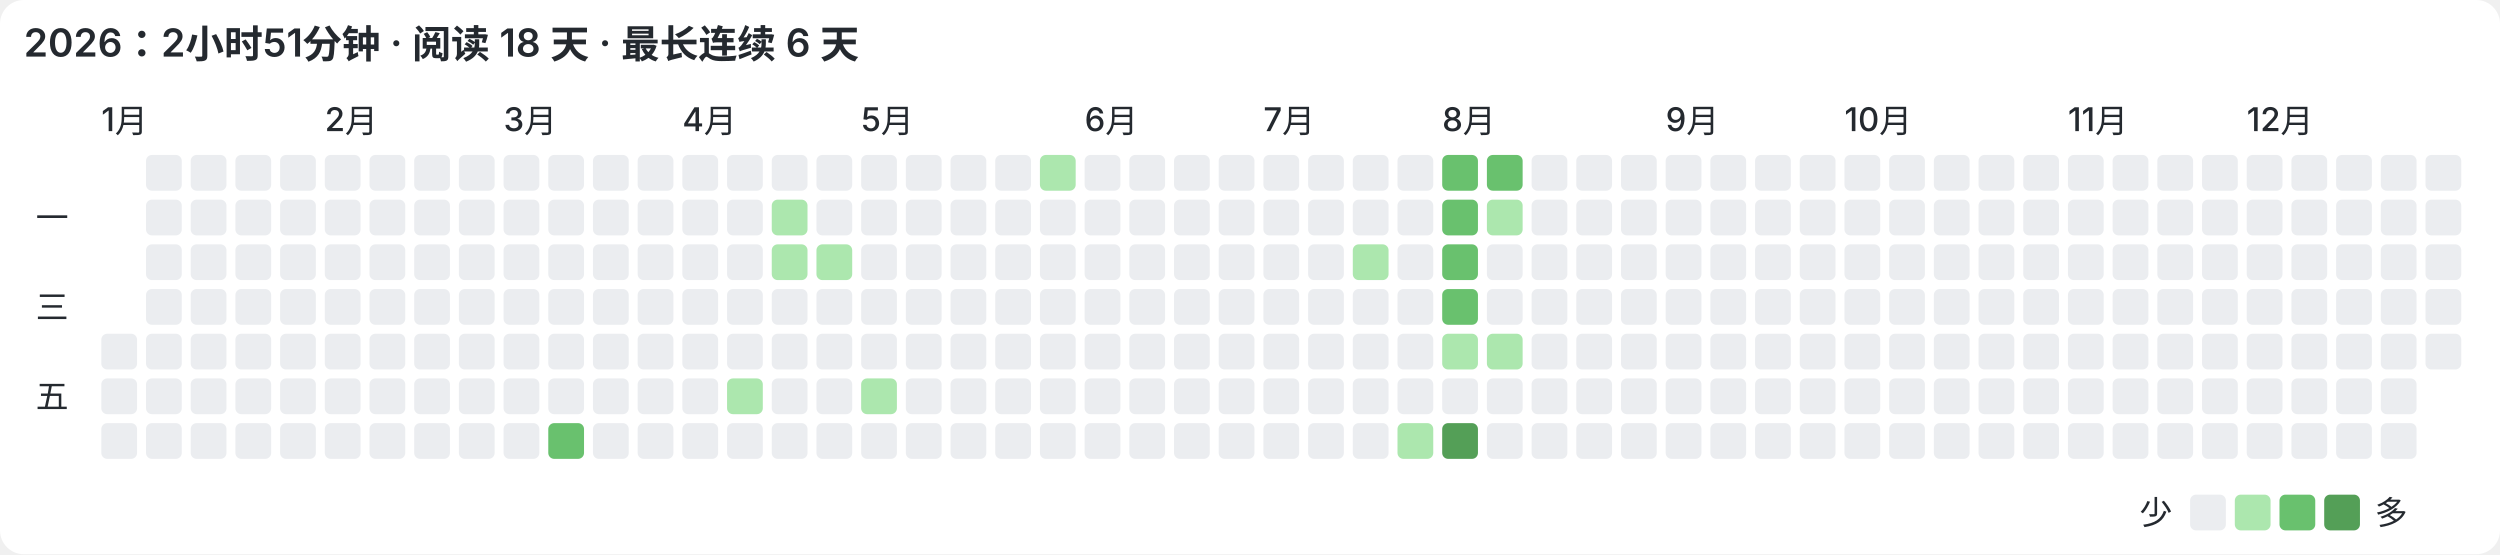
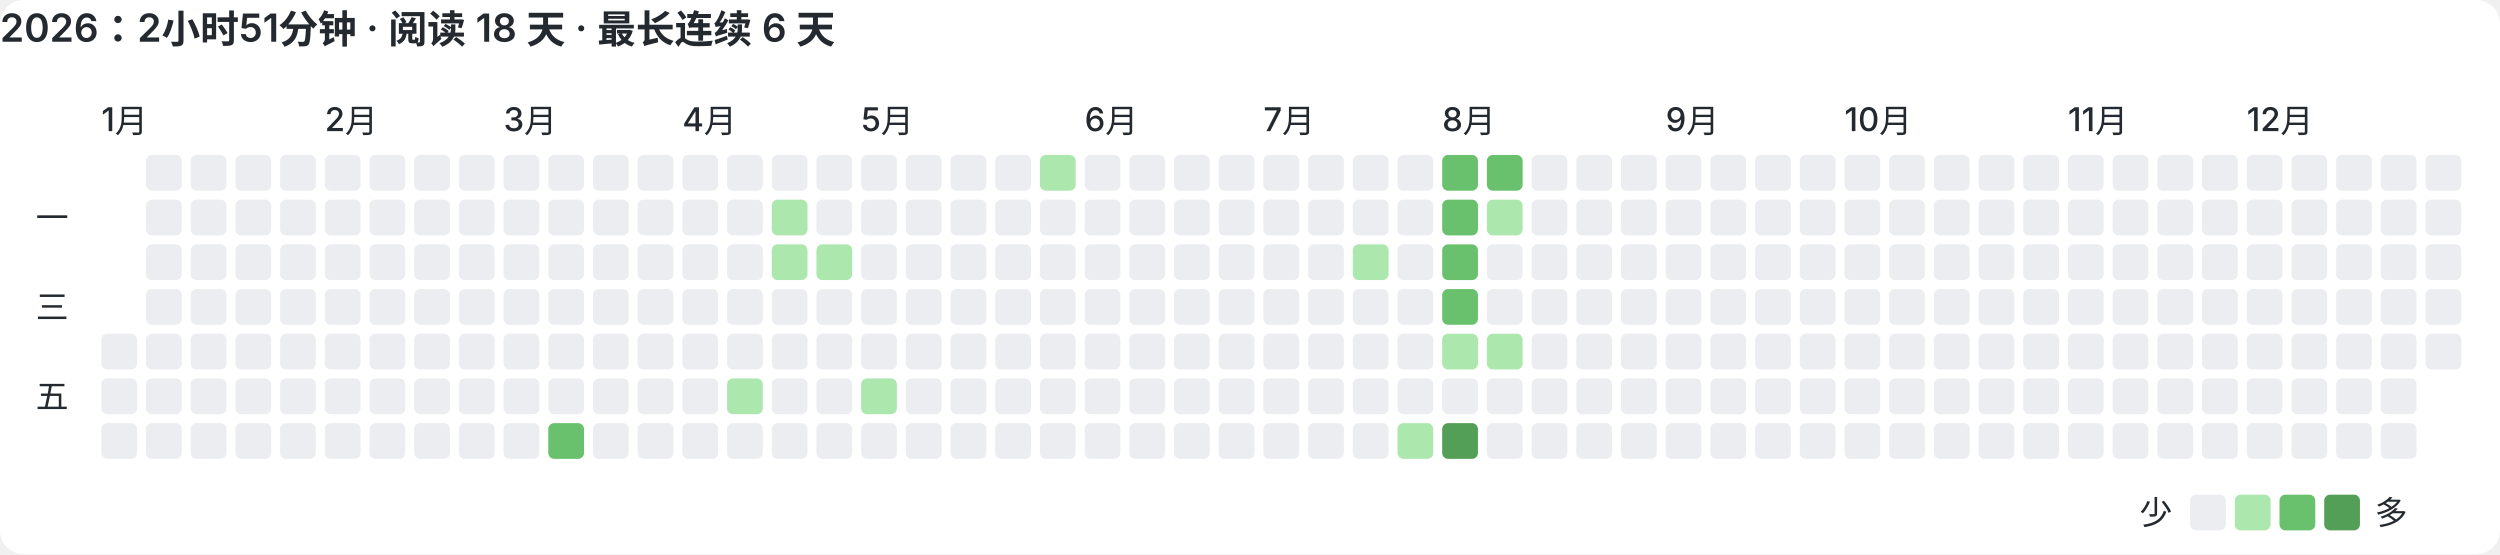
<svg xmlns="http://www.w3.org/2000/svg" width="100%" viewBox="0 0 839 186" preserveAspectRatio="xMinYMin meet" style="display:block;max-width:100%;height:auto" role="img" data-summary="2026：2小时51分钟  ·  阅读 18 天  ·  最长连续 6 天" aria-label="微信读书 · 2026">
  <rect width="100%" height="100%" rx="8" fill="#ffffff" />
  <style>
.label{font:500 11px "PingFang SC","Microsoft YaHei",-apple-system,BlinkMacSystemFont,"Segoe UI",sans-serif}
.summary{font:600 13px "PingFang SC","Microsoft YaHei",-apple-system,BlinkMacSystemFont,"Segoe UI",sans-serif}
</style>
-   <text class="summary" x="8" y="19" fill="#24292f">2026：2小时51分钟  ·  阅读 18 天  ·  最长连续 6 天</text>
+   <text class="summary" x="0" y="14" fill="#24292f">2026：2小时51分钟  ·  阅读 18 天  ·  最长连续 6 天</text>
  <text class="label" x="34" y="44" fill="#24292f">1月</text>
  <text class="label" x="109" y="44" fill="#24292f">2月</text>
  <text class="label" x="169" y="44" fill="#24292f">3月</text>
  <text class="label" x="229" y="44" fill="#24292f">4月</text>
  <text class="label" x="289" y="44" fill="#24292f">5月</text>
  <text class="label" x="364" y="44" fill="#24292f">6月</text>
  <text class="label" x="424" y="44" fill="#24292f">7月</text>
  <text class="label" x="484" y="44" fill="#24292f">8月</text>
  <text class="label" x="559" y="44" fill="#24292f">9月</text>
  <text class="label" x="619" y="44" fill="#24292f">10月</text>
  <text class="label" x="694" y="44" fill="#24292f">11月</text>
  <text class="label" x="754" y="44" fill="#24292f">12月</text>
  <text class="label" x="12" y="77" fill="#24292f">一</text>
  <text class="label" x="12" y="107" fill="#24292f">三</text>
  <text class="label" x="12" y="137" fill="#24292f">五</text>
  <rect x="34" y="112" width="12" height="12" rx="2" fill="#ebedf0" data-date="2026-01-01" data-seconds="0">
</rect>
  <rect x="34" y="127" width="12" height="12" rx="2" fill="#ebedf0" data-date="2026-01-02" data-seconds="0">
</rect>
  <rect x="34" y="142" width="12" height="12" rx="2" fill="#ebedf0" data-date="2026-01-03" data-seconds="0">
</rect>
  <rect x="49" y="52" width="12" height="12" rx="2" fill="#ebedf0" data-date="2026-01-04" data-seconds="0">
</rect>
  <rect x="49" y="67" width="12" height="12" rx="2" fill="#ebedf0" data-date="2026-01-05" data-seconds="0">
</rect>
  <rect x="49" y="82" width="12" height="12" rx="2" fill="#ebedf0" data-date="2026-01-06" data-seconds="0">
</rect>
  <rect x="49" y="97" width="12" height="12" rx="2" fill="#ebedf0" data-date="2026-01-07" data-seconds="0">
</rect>
  <rect x="49" y="112" width="12" height="12" rx="2" fill="#ebedf0" data-date="2026-01-08" data-seconds="0">
</rect>
  <rect x="49" y="127" width="12" height="12" rx="2" fill="#ebedf0" data-date="2026-01-09" data-seconds="0">
</rect>
  <rect x="49" y="142" width="12" height="12" rx="2" fill="#ebedf0" data-date="2026-01-10" data-seconds="0">
</rect>
  <rect x="64" y="52" width="12" height="12" rx="2" fill="#ebedf0" data-date="2026-01-11" data-seconds="0">
</rect>
  <rect x="64" y="67" width="12" height="12" rx="2" fill="#ebedf0" data-date="2026-01-12" data-seconds="0">
</rect>
  <rect x="64" y="82" width="12" height="12" rx="2" fill="#ebedf0" data-date="2026-01-13" data-seconds="0">
</rect>
  <rect x="64" y="97" width="12" height="12" rx="2" fill="#ebedf0" data-date="2026-01-14" data-seconds="0">
</rect>
  <rect x="64" y="112" width="12" height="12" rx="2" fill="#ebedf0" data-date="2026-01-15" data-seconds="0">
</rect>
  <rect x="64" y="127" width="12" height="12" rx="2" fill="#ebedf0" data-date="2026-01-16" data-seconds="0">
</rect>
  <rect x="64" y="142" width="12" height="12" rx="2" fill="#ebedf0" data-date="2026-01-17" data-seconds="0">
</rect>
  <rect x="79" y="52" width="12" height="12" rx="2" fill="#ebedf0" data-date="2026-01-18" data-seconds="0">
</rect>
  <rect x="79" y="67" width="12" height="12" rx="2" fill="#ebedf0" data-date="2026-01-19" data-seconds="0">
</rect>
  <rect x="79" y="82" width="12" height="12" rx="2" fill="#ebedf0" data-date="2026-01-20" data-seconds="0">
</rect>
  <rect x="79" y="97" width="12" height="12" rx="2" fill="#ebedf0" data-date="2026-01-21" data-seconds="0">
</rect>
  <rect x="79" y="112" width="12" height="12" rx="2" fill="#ebedf0" data-date="2026-01-22" data-seconds="0">
</rect>
  <rect x="79" y="127" width="12" height="12" rx="2" fill="#ebedf0" data-date="2026-01-23" data-seconds="0">
</rect>
  <rect x="79" y="142" width="12" height="12" rx="2" fill="#ebedf0" data-date="2026-01-24" data-seconds="0">
</rect>
  <rect x="94" y="52" width="12" height="12" rx="2" fill="#ebedf0" data-date="2026-01-25" data-seconds="0">
</rect>
  <rect x="94" y="67" width="12" height="12" rx="2" fill="#ebedf0" data-date="2026-01-26" data-seconds="0">
</rect>
  <rect x="94" y="82" width="12" height="12" rx="2" fill="#ebedf0" data-date="2026-01-27" data-seconds="0">
</rect>
  <rect x="94" y="97" width="12" height="12" rx="2" fill="#ebedf0" data-date="2026-01-28" data-seconds="0">
</rect>
  <rect x="94" y="112" width="12" height="12" rx="2" fill="#ebedf0" data-date="2026-01-29" data-seconds="0">
</rect>
  <rect x="94" y="127" width="12" height="12" rx="2" fill="#ebedf0" data-date="2026-01-30" data-seconds="0">
</rect>
  <rect x="94" y="142" width="12" height="12" rx="2" fill="#ebedf0" data-date="2026-01-31" data-seconds="0">
</rect>
  <rect x="109" y="52" width="12" height="12" rx="2" fill="#ebedf0" data-date="2026-02-01" data-seconds="0">
</rect>
  <rect x="109" y="67" width="12" height="12" rx="2" fill="#ebedf0" data-date="2026-02-02" data-seconds="0">
</rect>
  <rect x="109" y="82" width="12" height="12" rx="2" fill="#ebedf0" data-date="2026-02-03" data-seconds="0">
</rect>
  <rect x="109" y="97" width="12" height="12" rx="2" fill="#ebedf0" data-date="2026-02-04" data-seconds="0">
</rect>
  <rect x="109" y="112" width="12" height="12" rx="2" fill="#ebedf0" data-date="2026-02-05" data-seconds="0">
</rect>
  <rect x="109" y="127" width="12" height="12" rx="2" fill="#ebedf0" data-date="2026-02-06" data-seconds="0">
</rect>
  <rect x="109" y="142" width="12" height="12" rx="2" fill="#ebedf0" data-date="2026-02-07" data-seconds="0">
</rect>
  <rect x="124" y="52" width="12" height="12" rx="2" fill="#ebedf0" data-date="2026-02-08" data-seconds="0">
</rect>
  <rect x="124" y="67" width="12" height="12" rx="2" fill="#ebedf0" data-date="2026-02-09" data-seconds="0">
</rect>
  <rect x="124" y="82" width="12" height="12" rx="2" fill="#ebedf0" data-date="2026-02-10" data-seconds="0">
</rect>
  <rect x="124" y="97" width="12" height="12" rx="2" fill="#ebedf0" data-date="2026-02-11" data-seconds="0">
</rect>
  <rect x="124" y="112" width="12" height="12" rx="2" fill="#ebedf0" data-date="2026-02-12" data-seconds="0">
</rect>
  <rect x="124" y="127" width="12" height="12" rx="2" fill="#ebedf0" data-date="2026-02-13" data-seconds="0">
</rect>
  <rect x="124" y="142" width="12" height="12" rx="2" fill="#ebedf0" data-date="2026-02-14" data-seconds="0">
</rect>
  <rect x="139" y="52" width="12" height="12" rx="2" fill="#ebedf0" data-date="2026-02-15" data-seconds="0">
</rect>
  <rect x="139" y="67" width="12" height="12" rx="2" fill="#ebedf0" data-date="2026-02-16" data-seconds="0">
</rect>
  <rect x="139" y="82" width="12" height="12" rx="2" fill="#ebedf0" data-date="2026-02-17" data-seconds="0">
</rect>
  <rect x="139" y="97" width="12" height="12" rx="2" fill="#ebedf0" data-date="2026-02-18" data-seconds="0">
</rect>
  <rect x="139" y="112" width="12" height="12" rx="2" fill="#ebedf0" data-date="2026-02-19" data-seconds="0">
</rect>
  <rect x="139" y="127" width="12" height="12" rx="2" fill="#ebedf0" data-date="2026-02-20" data-seconds="0">
</rect>
  <rect x="139" y="142" width="12" height="12" rx="2" fill="#ebedf0" data-date="2026-02-21" data-seconds="0">
</rect>
  <rect x="154" y="52" width="12" height="12" rx="2" fill="#ebedf0" data-date="2026-02-22" data-seconds="0">
</rect>
  <rect x="154" y="67" width="12" height="12" rx="2" fill="#ebedf0" data-date="2026-02-23" data-seconds="0">
</rect>
  <rect x="154" y="82" width="12" height="12" rx="2" fill="#ebedf0" data-date="2026-02-24" data-seconds="0">
</rect>
  <rect x="154" y="97" width="12" height="12" rx="2" fill="#ebedf0" data-date="2026-02-25" data-seconds="0">
</rect>
  <rect x="154" y="112" width="12" height="12" rx="2" fill="#ebedf0" data-date="2026-02-26" data-seconds="0">
</rect>
  <rect x="154" y="127" width="12" height="12" rx="2" fill="#ebedf0" data-date="2026-02-27" data-seconds="0">
</rect>
  <rect x="154" y="142" width="12" height="12" rx="2" fill="#ebedf0" data-date="2026-02-28" data-seconds="0">
</rect>
  <rect x="169" y="52" width="12" height="12" rx="2" fill="#ebedf0" data-date="2026-03-01" data-seconds="0">
</rect>
  <rect x="169" y="67" width="12" height="12" rx="2" fill="#ebedf0" data-date="2026-03-02" data-seconds="0">
</rect>
  <rect x="169" y="82" width="12" height="12" rx="2" fill="#ebedf0" data-date="2026-03-03" data-seconds="0">
</rect>
  <rect x="169" y="97" width="12" height="12" rx="2" fill="#ebedf0" data-date="2026-03-04" data-seconds="0">
</rect>
  <rect x="169" y="112" width="12" height="12" rx="2" fill="#ebedf0" data-date="2026-03-05" data-seconds="0">
</rect>
  <rect x="169" y="127" width="12" height="12" rx="2" fill="#ebedf0" data-date="2026-03-06" data-seconds="0">
</rect>
  <rect x="169" y="142" width="12" height="12" rx="2" fill="#ebedf0" data-date="2026-03-07" data-seconds="0">
</rect>
  <rect x="184" y="52" width="12" height="12" rx="2" fill="#ebedf0" data-date="2026-03-08" data-seconds="0">
</rect>
  <rect x="184" y="67" width="12" height="12" rx="2" fill="#ebedf0" data-date="2026-03-09" data-seconds="0">
</rect>
  <rect x="184" y="82" width="12" height="12" rx="2" fill="#ebedf0" data-date="2026-03-10" data-seconds="0">
</rect>
  <rect x="184" y="97" width="12" height="12" rx="2" fill="#ebedf0" data-date="2026-03-11" data-seconds="0">
</rect>
  <rect x="184" y="112" width="12" height="12" rx="2" fill="#ebedf0" data-date="2026-03-12" data-seconds="0">
</rect>
  <rect x="184" y="127" width="12" height="12" rx="2" fill="#ebedf0" data-date="2026-03-13" data-seconds="0">
</rect>
  <rect x="184" y="142" width="12" height="12" rx="2" fill="#69c16e" data-date="2026-03-14" data-seconds="643">
</rect>
  <rect x="199" y="52" width="12" height="12" rx="2" fill="#ebedf0" data-date="2026-03-15" data-seconds="0">
</rect>
  <rect x="199" y="67" width="12" height="12" rx="2" fill="#ebedf0" data-date="2026-03-16" data-seconds="0">
</rect>
  <rect x="199" y="82" width="12" height="12" rx="2" fill="#ebedf0" data-date="2026-03-17" data-seconds="0">
</rect>
  <rect x="199" y="97" width="12" height="12" rx="2" fill="#ebedf0" data-date="2026-03-18" data-seconds="0">
</rect>
  <rect x="199" y="112" width="12" height="12" rx="2" fill="#ebedf0" data-date="2026-03-19" data-seconds="0">
</rect>
  <rect x="199" y="127" width="12" height="12" rx="2" fill="#ebedf0" data-date="2026-03-20" data-seconds="0">
</rect>
  <rect x="199" y="142" width="12" height="12" rx="2" fill="#ebedf0" data-date="2026-03-21" data-seconds="0">
</rect>
  <rect x="214" y="52" width="12" height="12" rx="2" fill="#ebedf0" data-date="2026-03-22" data-seconds="0">
</rect>
  <rect x="214" y="67" width="12" height="12" rx="2" fill="#ebedf0" data-date="2026-03-23" data-seconds="0">
</rect>
  <rect x="214" y="82" width="12" height="12" rx="2" fill="#ebedf0" data-date="2026-03-24" data-seconds="0">
</rect>
  <rect x="214" y="97" width="12" height="12" rx="2" fill="#ebedf0" data-date="2026-03-25" data-seconds="0">
</rect>
  <rect x="214" y="112" width="12" height="12" rx="2" fill="#ebedf0" data-date="2026-03-26" data-seconds="0">
</rect>
  <rect x="214" y="127" width="12" height="12" rx="2" fill="#ebedf0" data-date="2026-03-27" data-seconds="0">
</rect>
  <rect x="214" y="142" width="12" height="12" rx="2" fill="#ebedf0" data-date="2026-03-28" data-seconds="0">
</rect>
  <rect x="229" y="52" width="12" height="12" rx="2" fill="#ebedf0" data-date="2026-03-29" data-seconds="0">
</rect>
  <rect x="229" y="67" width="12" height="12" rx="2" fill="#ebedf0" data-date="2026-03-30" data-seconds="0">
</rect>
  <rect x="229" y="82" width="12" height="12" rx="2" fill="#ebedf0" data-date="2026-03-31" data-seconds="0">
</rect>
  <rect x="229" y="97" width="12" height="12" rx="2" fill="#ebedf0" data-date="2026-04-01" data-seconds="0">
</rect>
  <rect x="229" y="112" width="12" height="12" rx="2" fill="#ebedf0" data-date="2026-04-02" data-seconds="0">
</rect>
  <rect x="229" y="127" width="12" height="12" rx="2" fill="#ebedf0" data-date="2026-04-03" data-seconds="0">
</rect>
  <rect x="229" y="142" width="12" height="12" rx="2" fill="#ebedf0" data-date="2026-04-04" data-seconds="0">
</rect>
  <rect x="244" y="52" width="12" height="12" rx="2" fill="#ebedf0" data-date="2026-04-05" data-seconds="0">
</rect>
  <rect x="244" y="67" width="12" height="12" rx="2" fill="#ebedf0" data-date="2026-04-06" data-seconds="0">
</rect>
  <rect x="244" y="82" width="12" height="12" rx="2" fill="#ebedf0" data-date="2026-04-07" data-seconds="0">
</rect>
  <rect x="244" y="97" width="12" height="12" rx="2" fill="#ebedf0" data-date="2026-04-08" data-seconds="0">
</rect>
  <rect x="244" y="112" width="12" height="12" rx="2" fill="#ebedf0" data-date="2026-04-09" data-seconds="0">
</rect>
  <rect x="244" y="127" width="12" height="12" rx="2" fill="#ace7ae" data-date="2026-04-10" data-seconds="37">
</rect>
  <rect x="244" y="142" width="12" height="12" rx="2" fill="#ebedf0" data-date="2026-04-11" data-seconds="0">
</rect>
  <rect x="259" y="52" width="12" height="12" rx="2" fill="#ebedf0" data-date="2026-04-12" data-seconds="0">
</rect>
  <rect x="259" y="67" width="12" height="12" rx="2" fill="#ace7ae" data-date="2026-04-13" data-seconds="6">
</rect>
  <rect x="259" y="82" width="12" height="12" rx="2" fill="#ace7ae" data-date="2026-04-14" data-seconds="15">
</rect>
  <rect x="259" y="97" width="12" height="12" rx="2" fill="#ebedf0" data-date="2026-04-15" data-seconds="0">
</rect>
  <rect x="259" y="112" width="12" height="12" rx="2" fill="#ebedf0" data-date="2026-04-16" data-seconds="0">
</rect>
  <rect x="259" y="127" width="12" height="12" rx="2" fill="#ebedf0" data-date="2026-04-17" data-seconds="0">
</rect>
  <rect x="259" y="142" width="12" height="12" rx="2" fill="#ebedf0" data-date="2026-04-18" data-seconds="0">
</rect>
  <rect x="274" y="52" width="12" height="12" rx="2" fill="#ebedf0" data-date="2026-04-19" data-seconds="0">
</rect>
  <rect x="274" y="67" width="12" height="12" rx="2" fill="#ebedf0" data-date="2026-04-20" data-seconds="0">
</rect>
  <rect x="274" y="82" width="12" height="12" rx="2" fill="#ace7ae" data-date="2026-04-21" data-seconds="40">
</rect>
  <rect x="274" y="97" width="12" height="12" rx="2" fill="#ebedf0" data-date="2026-04-22" data-seconds="0">
</rect>
  <rect x="274" y="112" width="12" height="12" rx="2" fill="#ebedf0" data-date="2026-04-23" data-seconds="0">
</rect>
  <rect x="274" y="127" width="12" height="12" rx="2" fill="#ebedf0" data-date="2026-04-24" data-seconds="0">
</rect>
  <rect x="274" y="142" width="12" height="12" rx="2" fill="#ebedf0" data-date="2026-04-25" data-seconds="0">
</rect>
  <rect x="289" y="52" width="12" height="12" rx="2" fill="#ebedf0" data-date="2026-04-26" data-seconds="0">
</rect>
  <rect x="289" y="67" width="12" height="12" rx="2" fill="#ebedf0" data-date="2026-04-27" data-seconds="0">
</rect>
  <rect x="289" y="82" width="12" height="12" rx="2" fill="#ebedf0" data-date="2026-04-28" data-seconds="0">
</rect>
  <rect x="289" y="97" width="12" height="12" rx="2" fill="#ebedf0" data-date="2026-04-29" data-seconds="0">
</rect>
  <rect x="289" y="112" width="12" height="12" rx="2" fill="#ebedf0" data-date="2026-04-30" data-seconds="0">
</rect>
  <rect x="289" y="127" width="12" height="12" rx="2" fill="#ace7ae" data-date="2026-05-01" data-seconds="40">
</rect>
  <rect x="289" y="142" width="12" height="12" rx="2" fill="#ebedf0" data-date="2026-05-02" data-seconds="0">
</rect>
  <rect x="304" y="52" width="12" height="12" rx="2" fill="#ebedf0" data-date="2026-05-03" data-seconds="0">
</rect>
  <rect x="304" y="67" width="12" height="12" rx="2" fill="#ebedf0" data-date="2026-05-04" data-seconds="0">
</rect>
  <rect x="304" y="82" width="12" height="12" rx="2" fill="#ebedf0" data-date="2026-05-05" data-seconds="0">
</rect>
  <rect x="304" y="97" width="12" height="12" rx="2" fill="#ebedf0" data-date="2026-05-06" data-seconds="0">
</rect>
  <rect x="304" y="112" width="12" height="12" rx="2" fill="#ebedf0" data-date="2026-05-07" data-seconds="0">
</rect>
  <rect x="304" y="127" width="12" height="12" rx="2" fill="#ebedf0" data-date="2026-05-08" data-seconds="0">
</rect>
  <rect x="304" y="142" width="12" height="12" rx="2" fill="#ebedf0" data-date="2026-05-09" data-seconds="0">
</rect>
  <rect x="319" y="52" width="12" height="12" rx="2" fill="#ebedf0" data-date="2026-05-10" data-seconds="0">
</rect>
  <rect x="319" y="67" width="12" height="12" rx="2" fill="#ebedf0" data-date="2026-05-11" data-seconds="0">
</rect>
  <rect x="319" y="82" width="12" height="12" rx="2" fill="#ebedf0" data-date="2026-05-12" data-seconds="0">
</rect>
  <rect x="319" y="97" width="12" height="12" rx="2" fill="#ebedf0" data-date="2026-05-13" data-seconds="0">
</rect>
  <rect x="319" y="112" width="12" height="12" rx="2" fill="#ebedf0" data-date="2026-05-14" data-seconds="0">
</rect>
  <rect x="319" y="127" width="12" height="12" rx="2" fill="#ebedf0" data-date="2026-05-15" data-seconds="0">
</rect>
  <rect x="319" y="142" width="12" height="12" rx="2" fill="#ebedf0" data-date="2026-05-16" data-seconds="0">
</rect>
  <rect x="334" y="52" width="12" height="12" rx="2" fill="#ebedf0" data-date="2026-05-17" data-seconds="0">
</rect>
  <rect x="334" y="67" width="12" height="12" rx="2" fill="#ebedf0" data-date="2026-05-18" data-seconds="0">
</rect>
  <rect x="334" y="82" width="12" height="12" rx="2" fill="#ebedf0" data-date="2026-05-19" data-seconds="0">
</rect>
  <rect x="334" y="97" width="12" height="12" rx="2" fill="#ebedf0" data-date="2026-05-20" data-seconds="0">
</rect>
  <rect x="334" y="112" width="12" height="12" rx="2" fill="#ebedf0" data-date="2026-05-21" data-seconds="0">
</rect>
  <rect x="334" y="127" width="12" height="12" rx="2" fill="#ebedf0" data-date="2026-05-22" data-seconds="0">
</rect>
  <rect x="334" y="142" width="12" height="12" rx="2" fill="#ebedf0" data-date="2026-05-23" data-seconds="0">
</rect>
  <rect x="349" y="52" width="12" height="12" rx="2" fill="#ace7ae" data-date="2026-05-24" data-seconds="3">
</rect>
  <rect x="349" y="67" width="12" height="12" rx="2" fill="#ebedf0" data-date="2026-05-25" data-seconds="0">
</rect>
  <rect x="349" y="82" width="12" height="12" rx="2" fill="#ebedf0" data-date="2026-05-26" data-seconds="0">
</rect>
  <rect x="349" y="97" width="12" height="12" rx="2" fill="#ebedf0" data-date="2026-05-27" data-seconds="0">
</rect>
  <rect x="349" y="112" width="12" height="12" rx="2" fill="#ebedf0" data-date="2026-05-28" data-seconds="0">
</rect>
  <rect x="349" y="127" width="12" height="12" rx="2" fill="#ebedf0" data-date="2026-05-29" data-seconds="0">
</rect>
  <rect x="349" y="142" width="12" height="12" rx="2" fill="#ebedf0" data-date="2026-05-30" data-seconds="0">
</rect>
  <rect x="364" y="52" width="12" height="12" rx="2" fill="#ebedf0" data-date="2026-05-31" data-seconds="0">
</rect>
  <rect x="364" y="67" width="12" height="12" rx="2" fill="#ebedf0" data-date="2026-06-01" data-seconds="0">
</rect>
  <rect x="364" y="82" width="12" height="12" rx="2" fill="#ebedf0" data-date="2026-06-02" data-seconds="0">
</rect>
  <rect x="364" y="97" width="12" height="12" rx="2" fill="#ebedf0" data-date="2026-06-03" data-seconds="0">
</rect>
  <rect x="364" y="112" width="12" height="12" rx="2" fill="#ebedf0" data-date="2026-06-04" data-seconds="0">
</rect>
  <rect x="364" y="127" width="12" height="12" rx="2" fill="#ebedf0" data-date="2026-06-05" data-seconds="0">
</rect>
  <rect x="364" y="142" width="12" height="12" rx="2" fill="#ebedf0" data-date="2026-06-06" data-seconds="0">
</rect>
  <rect x="379" y="52" width="12" height="12" rx="2" fill="#ebedf0" data-date="2026-06-07" data-seconds="0">
</rect>
  <rect x="379" y="67" width="12" height="12" rx="2" fill="#ebedf0" data-date="2026-06-08" data-seconds="0">
</rect>
  <rect x="379" y="82" width="12" height="12" rx="2" fill="#ebedf0" data-date="2026-06-09" data-seconds="0">
</rect>
  <rect x="379" y="97" width="12" height="12" rx="2" fill="#ebedf0" data-date="2026-06-10" data-seconds="0">
</rect>
  <rect x="379" y="112" width="12" height="12" rx="2" fill="#ebedf0" data-date="2026-06-11" data-seconds="0">
</rect>
  <rect x="379" y="127" width="12" height="12" rx="2" fill="#ebedf0" data-date="2026-06-12" data-seconds="0">
</rect>
  <rect x="379" y="142" width="12" height="12" rx="2" fill="#ebedf0" data-date="2026-06-13" data-seconds="0">
</rect>
  <rect x="394" y="52" width="12" height="12" rx="2" fill="#ebedf0" data-date="2026-06-14" data-seconds="0">
</rect>
  <rect x="394" y="67" width="12" height="12" rx="2" fill="#ebedf0" data-date="2026-06-15" data-seconds="0">
</rect>
  <rect x="394" y="82" width="12" height="12" rx="2" fill="#ebedf0" data-date="2026-06-16" data-seconds="0">
</rect>
  <rect x="394" y="97" width="12" height="12" rx="2" fill="#ebedf0" data-date="2026-06-17" data-seconds="0">
</rect>
  <rect x="394" y="112" width="12" height="12" rx="2" fill="#ebedf0" data-date="2026-06-18" data-seconds="0">
</rect>
  <rect x="394" y="127" width="12" height="12" rx="2" fill="#ebedf0" data-date="2026-06-19" data-seconds="0">
</rect>
  <rect x="394" y="142" width="12" height="12" rx="2" fill="#ebedf0" data-date="2026-06-20" data-seconds="0">
</rect>
  <rect x="409" y="52" width="12" height="12" rx="2" fill="#ebedf0" data-date="2026-06-21" data-seconds="0">
</rect>
  <rect x="409" y="67" width="12" height="12" rx="2" fill="#ebedf0" data-date="2026-06-22" data-seconds="0">
</rect>
  <rect x="409" y="82" width="12" height="12" rx="2" fill="#ebedf0" data-date="2026-06-23" data-seconds="0">
</rect>
  <rect x="409" y="97" width="12" height="12" rx="2" fill="#ebedf0" data-date="2026-06-24" data-seconds="0">
</rect>
  <rect x="409" y="112" width="12" height="12" rx="2" fill="#ebedf0" data-date="2026-06-25" data-seconds="0">
</rect>
  <rect x="409" y="127" width="12" height="12" rx="2" fill="#ebedf0" data-date="2026-06-26" data-seconds="0">
</rect>
  <rect x="409" y="142" width="12" height="12" rx="2" fill="#ebedf0" data-date="2026-06-27" data-seconds="0">
</rect>
  <rect x="424" y="52" width="12" height="12" rx="2" fill="#ebedf0" data-date="2026-06-28" data-seconds="0">
</rect>
  <rect x="424" y="67" width="12" height="12" rx="2" fill="#ebedf0" data-date="2026-06-29" data-seconds="0">
</rect>
  <rect x="424" y="82" width="12" height="12" rx="2" fill="#ebedf0" data-date="2026-06-30" data-seconds="0">
</rect>
  <rect x="424" y="97" width="12" height="12" rx="2" fill="#ebedf0" data-date="2026-07-01" data-seconds="0">
</rect>
  <rect x="424" y="112" width="12" height="12" rx="2" fill="#ebedf0" data-date="2026-07-02" data-seconds="0">
</rect>
  <rect x="424" y="127" width="12" height="12" rx="2" fill="#ebedf0" data-date="2026-07-03" data-seconds="0">
</rect>
  <rect x="424" y="142" width="12" height="12" rx="2" fill="#ebedf0" data-date="2026-07-04" data-seconds="0">
</rect>
  <rect x="439" y="52" width="12" height="12" rx="2" fill="#ebedf0" data-date="2026-07-05" data-seconds="0">
</rect>
  <rect x="439" y="67" width="12" height="12" rx="2" fill="#ebedf0" data-date="2026-07-06" data-seconds="0">
</rect>
  <rect x="439" y="82" width="12" height="12" rx="2" fill="#ebedf0" data-date="2026-07-07" data-seconds="0">
</rect>
  <rect x="439" y="97" width="12" height="12" rx="2" fill="#ebedf0" data-date="2026-07-08" data-seconds="0">
</rect>
  <rect x="439" y="112" width="12" height="12" rx="2" fill="#ebedf0" data-date="2026-07-09" data-seconds="0">
</rect>
  <rect x="439" y="127" width="12" height="12" rx="2" fill="#ebedf0" data-date="2026-07-10" data-seconds="0">
</rect>
  <rect x="439" y="142" width="12" height="12" rx="2" fill="#ebedf0" data-date="2026-07-11" data-seconds="0">
</rect>
  <rect x="454" y="52" width="12" height="12" rx="2" fill="#ebedf0" data-date="2026-07-12" data-seconds="0">
</rect>
  <rect x="454" y="67" width="12" height="12" rx="2" fill="#ebedf0" data-date="2026-07-13" data-seconds="0">
</rect>
  <rect x="454" y="82" width="12" height="12" rx="2" fill="#ace7ae" data-date="2026-07-14" data-seconds="227">
</rect>
  <rect x="454" y="97" width="12" height="12" rx="2" fill="#ebedf0" data-date="2026-07-15" data-seconds="0">
</rect>
  <rect x="454" y="112" width="12" height="12" rx="2" fill="#ebedf0" data-date="2026-07-16" data-seconds="0">
</rect>
  <rect x="454" y="127" width="12" height="12" rx="2" fill="#ebedf0" data-date="2026-07-17" data-seconds="0">
</rect>
  <rect x="454" y="142" width="12" height="12" rx="2" fill="#ebedf0" data-date="2026-07-18" data-seconds="0">
</rect>
  <rect x="469" y="52" width="12" height="12" rx="2" fill="#ebedf0" data-date="2026-07-19" data-seconds="0">
</rect>
  <rect x="469" y="67" width="12" height="12" rx="2" fill="#ebedf0" data-date="2026-07-20" data-seconds="0">
</rect>
  <rect x="469" y="82" width="12" height="12" rx="2" fill="#ebedf0" data-date="2026-07-21" data-seconds="0">
</rect>
  <rect x="469" y="97" width="12" height="12" rx="2" fill="#ebedf0" data-date="2026-07-22" data-seconds="0">
</rect>
  <rect x="469" y="112" width="12" height="12" rx="2" fill="#ebedf0" data-date="2026-07-23" data-seconds="0">
</rect>
  <rect x="469" y="127" width="12" height="12" rx="2" fill="#ebedf0" data-date="2026-07-24" data-seconds="0">
</rect>
  <rect x="469" y="142" width="12" height="12" rx="2" fill="#ace7ae" data-date="2026-07-25" data-seconds="5">
</rect>
  <rect x="484" y="52" width="12" height="12" rx="2" fill="#69c16e" data-date="2026-07-26" data-seconds="1532">
</rect>
  <rect x="484" y="67" width="12" height="12" rx="2" fill="#69c16e" data-date="2026-07-27" data-seconds="1631">
</rect>
  <rect x="484" y="82" width="12" height="12" rx="2" fill="#69c16e" data-date="2026-07-28" data-seconds="1552">
</rect>
  <rect x="484" y="97" width="12" height="12" rx="2" fill="#69c16e" data-date="2026-07-29" data-seconds="894">
</rect>
  <rect x="484" y="112" width="12" height="12" rx="2" fill="#ace7ae" data-date="2026-07-30" data-seconds="19">
</rect>
  <rect x="484" y="127" width="12" height="12" rx="2" fill="#ebedf0" data-date="2026-07-31" data-seconds="0">
</rect>
  <rect x="484" y="142" width="12" height="12" rx="2" fill="#549f57" data-date="2026-08-01" data-seconds="2223">
</rect>
  <rect x="499" y="52" width="12" height="12" rx="2" fill="#69c16e" data-date="2026-08-02" data-seconds="1073">
</rect>
  <rect x="499" y="67" width="12" height="12" rx="2" fill="#ace7ae" data-date="2026-08-03" data-seconds="343">
</rect>
  <rect x="499" y="82" width="12" height="12" rx="2" fill="#ebedf0" data-date="2026-08-04" data-seconds="0">
</rect>
  <rect x="499" y="97" width="12" height="12" rx="2" fill="#ebedf0" data-date="2026-08-05" data-seconds="0">
</rect>
  <rect x="499" y="112" width="12" height="12" rx="2" fill="#ace7ae" data-date="2026-08-06" data-seconds="3">
</rect>
  <rect x="499" y="127" width="12" height="12" rx="2" fill="#ebedf0" data-date="2026-08-07" data-seconds="0">
</rect>
  <rect x="499" y="142" width="12" height="12" rx="2" fill="#ebedf0" data-date="2026-08-08" data-seconds="0">
</rect>
  <rect x="514" y="52" width="12" height="12" rx="2" fill="#ebedf0" data-date="2026-08-09" data-seconds="0">
</rect>
  <rect x="514" y="67" width="12" height="12" rx="2" fill="#ebedf0" data-date="2026-08-10" data-seconds="0">
</rect>
  <rect x="514" y="82" width="12" height="12" rx="2" fill="#ebedf0" data-date="2026-08-11" data-seconds="0">
</rect>
  <rect x="514" y="97" width="12" height="12" rx="2" fill="#ebedf0" data-date="2026-08-12" data-seconds="0">
</rect>
  <rect x="514" y="112" width="12" height="12" rx="2" fill="#ebedf0" data-date="2026-08-13" data-seconds="0">
</rect>
  <rect x="514" y="127" width="12" height="12" rx="2" fill="#ebedf0" data-date="2026-08-14" data-seconds="0">
</rect>
  <rect x="514" y="142" width="12" height="12" rx="2" fill="#ebedf0" data-date="2026-08-15" data-seconds="0">
</rect>
  <rect x="529" y="52" width="12" height="12" rx="2" fill="#ebedf0" data-date="2026-08-16" data-seconds="0">
</rect>
  <rect x="529" y="67" width="12" height="12" rx="2" fill="#ebedf0" data-date="2026-08-17" data-seconds="0">
</rect>
  <rect x="529" y="82" width="12" height="12" rx="2" fill="#ebedf0" data-date="2026-08-18" data-seconds="0">
</rect>
  <rect x="529" y="97" width="12" height="12" rx="2" fill="#ebedf0" data-date="2026-08-19" data-seconds="0">
</rect>
  <rect x="529" y="112" width="12" height="12" rx="2" fill="#ebedf0" data-date="2026-08-20" data-seconds="0">
</rect>
  <rect x="529" y="127" width="12" height="12" rx="2" fill="#ebedf0" data-date="2026-08-21" data-seconds="0">
</rect>
  <rect x="529" y="142" width="12" height="12" rx="2" fill="#ebedf0" data-date="2026-08-22" data-seconds="0">
</rect>
  <rect x="544" y="52" width="12" height="12" rx="2" fill="#ebedf0" data-date="2026-08-23" data-seconds="0">
</rect>
  <rect x="544" y="67" width="12" height="12" rx="2" fill="#ebedf0" data-date="2026-08-24" data-seconds="0">
</rect>
  <rect x="544" y="82" width="12" height="12" rx="2" fill="#ebedf0" data-date="2026-08-25" data-seconds="0">
</rect>
  <rect x="544" y="97" width="12" height="12" rx="2" fill="#ebedf0" data-date="2026-08-26" data-seconds="0">
</rect>
  <rect x="544" y="112" width="12" height="12" rx="2" fill="#ebedf0" data-date="2026-08-27" data-seconds="0">
</rect>
  <rect x="544" y="127" width="12" height="12" rx="2" fill="#ebedf0" data-date="2026-08-28" data-seconds="0">
</rect>
  <rect x="544" y="142" width="12" height="12" rx="2" fill="#ebedf0" data-date="2026-08-29" data-seconds="0">
</rect>
  <rect x="559" y="52" width="12" height="12" rx="2" fill="#ebedf0" data-date="2026-08-30" data-seconds="0">
</rect>
  <rect x="559" y="67" width="12" height="12" rx="2" fill="#ebedf0" data-date="2026-08-31" data-seconds="0">
</rect>
  <rect x="559" y="82" width="12" height="12" rx="2" fill="#ebedf0" data-date="2026-09-01" data-seconds="0">
</rect>
  <rect x="559" y="97" width="12" height="12" rx="2" fill="#ebedf0" data-date="2026-09-02" data-seconds="0">
</rect>
  <rect x="559" y="112" width="12" height="12" rx="2" fill="#ebedf0" data-date="2026-09-03" data-seconds="0">
</rect>
  <rect x="559" y="127" width="12" height="12" rx="2" fill="#ebedf0" data-date="2026-09-04" data-seconds="0">
</rect>
  <rect x="559" y="142" width="12" height="12" rx="2" fill="#ebedf0" data-date="2026-09-05" data-seconds="0">
</rect>
  <rect x="574" y="52" width="12" height="12" rx="2" fill="#ebedf0" data-date="2026-09-06" data-seconds="0">
</rect>
  <rect x="574" y="67" width="12" height="12" rx="2" fill="#ebedf0" data-date="2026-09-07" data-seconds="0">
</rect>
  <rect x="574" y="82" width="12" height="12" rx="2" fill="#ebedf0" data-date="2026-09-08" data-seconds="0">
</rect>
  <rect x="574" y="97" width="12" height="12" rx="2" fill="#ebedf0" data-date="2026-09-09" data-seconds="0">
</rect>
  <rect x="574" y="112" width="12" height="12" rx="2" fill="#ebedf0" data-date="2026-09-10" data-seconds="0">
</rect>
  <rect x="574" y="127" width="12" height="12" rx="2" fill="#ebedf0" data-date="2026-09-11" data-seconds="0">
</rect>
  <rect x="574" y="142" width="12" height="12" rx="2" fill="#ebedf0" data-date="2026-09-12" data-seconds="0">
</rect>
  <rect x="589" y="52" width="12" height="12" rx="2" fill="#ebedf0" data-date="2026-09-13" data-seconds="0">
</rect>
  <rect x="589" y="67" width="12" height="12" rx="2" fill="#ebedf0" data-date="2026-09-14" data-seconds="0">
</rect>
  <rect x="589" y="82" width="12" height="12" rx="2" fill="#ebedf0" data-date="2026-09-15" data-seconds="0">
</rect>
  <rect x="589" y="97" width="12" height="12" rx="2" fill="#ebedf0" data-date="2026-09-16" data-seconds="0">
</rect>
  <rect x="589" y="112" width="12" height="12" rx="2" fill="#ebedf0" data-date="2026-09-17" data-seconds="0">
</rect>
  <rect x="589" y="127" width="12" height="12" rx="2" fill="#ebedf0" data-date="2026-09-18" data-seconds="0">
</rect>
  <rect x="589" y="142" width="12" height="12" rx="2" fill="#ebedf0" data-date="2026-09-19" data-seconds="0">
</rect>
  <rect x="604" y="52" width="12" height="12" rx="2" fill="#ebedf0" data-date="2026-09-20" data-seconds="0">
</rect>
  <rect x="604" y="67" width="12" height="12" rx="2" fill="#ebedf0" data-date="2026-09-21" data-seconds="0">
</rect>
  <rect x="604" y="82" width="12" height="12" rx="2" fill="#ebedf0" data-date="2026-09-22" data-seconds="0">
</rect>
  <rect x="604" y="97" width="12" height="12" rx="2" fill="#ebedf0" data-date="2026-09-23" data-seconds="0">
</rect>
  <rect x="604" y="112" width="12" height="12" rx="2" fill="#ebedf0" data-date="2026-09-24" data-seconds="0">
</rect>
  <rect x="604" y="127" width="12" height="12" rx="2" fill="#ebedf0" data-date="2026-09-25" data-seconds="0">
</rect>
  <rect x="604" y="142" width="12" height="12" rx="2" fill="#ebedf0" data-date="2026-09-26" data-seconds="0">
</rect>
  <rect x="619" y="52" width="12" height="12" rx="2" fill="#ebedf0" data-date="2026-09-27" data-seconds="0">
</rect>
  <rect x="619" y="67" width="12" height="12" rx="2" fill="#ebedf0" data-date="2026-09-28" data-seconds="0">
</rect>
  <rect x="619" y="82" width="12" height="12" rx="2" fill="#ebedf0" data-date="2026-09-29" data-seconds="0">
</rect>
  <rect x="619" y="97" width="12" height="12" rx="2" fill="#ebedf0" data-date="2026-09-30" data-seconds="0">
</rect>
  <rect x="619" y="112" width="12" height="12" rx="2" fill="#ebedf0" data-date="2026-10-01" data-seconds="0">
</rect>
  <rect x="619" y="127" width="12" height="12" rx="2" fill="#ebedf0" data-date="2026-10-02" data-seconds="0">
</rect>
  <rect x="619" y="142" width="12" height="12" rx="2" fill="#ebedf0" data-date="2026-10-03" data-seconds="0">
</rect>
  <rect x="634" y="52" width="12" height="12" rx="2" fill="#ebedf0" data-date="2026-10-04" data-seconds="0">
</rect>
  <rect x="634" y="67" width="12" height="12" rx="2" fill="#ebedf0" data-date="2026-10-05" data-seconds="0">
</rect>
  <rect x="634" y="82" width="12" height="12" rx="2" fill="#ebedf0" data-date="2026-10-06" data-seconds="0">
</rect>
  <rect x="634" y="97" width="12" height="12" rx="2" fill="#ebedf0" data-date="2026-10-07" data-seconds="0">
</rect>
  <rect x="634" y="112" width="12" height="12" rx="2" fill="#ebedf0" data-date="2026-10-08" data-seconds="0">
</rect>
  <rect x="634" y="127" width="12" height="12" rx="2" fill="#ebedf0" data-date="2026-10-09" data-seconds="0">
</rect>
  <rect x="634" y="142" width="12" height="12" rx="2" fill="#ebedf0" data-date="2026-10-10" data-seconds="0">
</rect>
  <rect x="649" y="52" width="12" height="12" rx="2" fill="#ebedf0" data-date="2026-10-11" data-seconds="0">
</rect>
  <rect x="649" y="67" width="12" height="12" rx="2" fill="#ebedf0" data-date="2026-10-12" data-seconds="0">
</rect>
  <rect x="649" y="82" width="12" height="12" rx="2" fill="#ebedf0" data-date="2026-10-13" data-seconds="0">
</rect>
  <rect x="649" y="97" width="12" height="12" rx="2" fill="#ebedf0" data-date="2026-10-14" data-seconds="0">
</rect>
  <rect x="649" y="112" width="12" height="12" rx="2" fill="#ebedf0" data-date="2026-10-15" data-seconds="0">
</rect>
  <rect x="649" y="127" width="12" height="12" rx="2" fill="#ebedf0" data-date="2026-10-16" data-seconds="0">
</rect>
  <rect x="649" y="142" width="12" height="12" rx="2" fill="#ebedf0" data-date="2026-10-17" data-seconds="0">
</rect>
  <rect x="664" y="52" width="12" height="12" rx="2" fill="#ebedf0" data-date="2026-10-18" data-seconds="0">
</rect>
  <rect x="664" y="67" width="12" height="12" rx="2" fill="#ebedf0" data-date="2026-10-19" data-seconds="0">
</rect>
  <rect x="664" y="82" width="12" height="12" rx="2" fill="#ebedf0" data-date="2026-10-20" data-seconds="0">
</rect>
  <rect x="664" y="97" width="12" height="12" rx="2" fill="#ebedf0" data-date="2026-10-21" data-seconds="0">
</rect>
  <rect x="664" y="112" width="12" height="12" rx="2" fill="#ebedf0" data-date="2026-10-22" data-seconds="0">
</rect>
  <rect x="664" y="127" width="12" height="12" rx="2" fill="#ebedf0" data-date="2026-10-23" data-seconds="0">
</rect>
  <rect x="664" y="142" width="12" height="12" rx="2" fill="#ebedf0" data-date="2026-10-24" data-seconds="0">
</rect>
  <rect x="679" y="52" width="12" height="12" rx="2" fill="#ebedf0" data-date="2026-10-25" data-seconds="0">
</rect>
  <rect x="679" y="67" width="12" height="12" rx="2" fill="#ebedf0" data-date="2026-10-26" data-seconds="0">
</rect>
  <rect x="679" y="82" width="12" height="12" rx="2" fill="#ebedf0" data-date="2026-10-27" data-seconds="0">
</rect>
  <rect x="679" y="97" width="12" height="12" rx="2" fill="#ebedf0" data-date="2026-10-28" data-seconds="0">
</rect>
  <rect x="679" y="112" width="12" height="12" rx="2" fill="#ebedf0" data-date="2026-10-29" data-seconds="0">
</rect>
  <rect x="679" y="127" width="12" height="12" rx="2" fill="#ebedf0" data-date="2026-10-30" data-seconds="0">
</rect>
  <rect x="679" y="142" width="12" height="12" rx="2" fill="#ebedf0" data-date="2026-10-31" data-seconds="0">
</rect>
  <rect x="694" y="52" width="12" height="12" rx="2" fill="#ebedf0" data-date="2026-11-01" data-seconds="0">
</rect>
  <rect x="694" y="67" width="12" height="12" rx="2" fill="#ebedf0" data-date="2026-11-02" data-seconds="0">
</rect>
  <rect x="694" y="82" width="12" height="12" rx="2" fill="#ebedf0" data-date="2026-11-03" data-seconds="0">
</rect>
  <rect x="694" y="97" width="12" height="12" rx="2" fill="#ebedf0" data-date="2026-11-04" data-seconds="0">
</rect>
  <rect x="694" y="112" width="12" height="12" rx="2" fill="#ebedf0" data-date="2026-11-05" data-seconds="0">
</rect>
  <rect x="694" y="127" width="12" height="12" rx="2" fill="#ebedf0" data-date="2026-11-06" data-seconds="0">
</rect>
  <rect x="694" y="142" width="12" height="12" rx="2" fill="#ebedf0" data-date="2026-11-07" data-seconds="0">
</rect>
  <rect x="709" y="52" width="12" height="12" rx="2" fill="#ebedf0" data-date="2026-11-08" data-seconds="0">
</rect>
  <rect x="709" y="67" width="12" height="12" rx="2" fill="#ebedf0" data-date="2026-11-09" data-seconds="0">
</rect>
  <rect x="709" y="82" width="12" height="12" rx="2" fill="#ebedf0" data-date="2026-11-10" data-seconds="0">
</rect>
  <rect x="709" y="97" width="12" height="12" rx="2" fill="#ebedf0" data-date="2026-11-11" data-seconds="0">
</rect>
  <rect x="709" y="112" width="12" height="12" rx="2" fill="#ebedf0" data-date="2026-11-12" data-seconds="0">
</rect>
  <rect x="709" y="127" width="12" height="12" rx="2" fill="#ebedf0" data-date="2026-11-13" data-seconds="0">
</rect>
  <rect x="709" y="142" width="12" height="12" rx="2" fill="#ebedf0" data-date="2026-11-14" data-seconds="0">
</rect>
  <rect x="724" y="52" width="12" height="12" rx="2" fill="#ebedf0" data-date="2026-11-15" data-seconds="0">
</rect>
  <rect x="724" y="67" width="12" height="12" rx="2" fill="#ebedf0" data-date="2026-11-16" data-seconds="0">
</rect>
  <rect x="724" y="82" width="12" height="12" rx="2" fill="#ebedf0" data-date="2026-11-17" data-seconds="0">
</rect>
  <rect x="724" y="97" width="12" height="12" rx="2" fill="#ebedf0" data-date="2026-11-18" data-seconds="0">
</rect>
  <rect x="724" y="112" width="12" height="12" rx="2" fill="#ebedf0" data-date="2026-11-19" data-seconds="0">
</rect>
  <rect x="724" y="127" width="12" height="12" rx="2" fill="#ebedf0" data-date="2026-11-20" data-seconds="0">
</rect>
  <rect x="724" y="142" width="12" height="12" rx="2" fill="#ebedf0" data-date="2026-11-21" data-seconds="0">
</rect>
  <rect x="739" y="52" width="12" height="12" rx="2" fill="#ebedf0" data-date="2026-11-22" data-seconds="0">
</rect>
  <rect x="739" y="67" width="12" height="12" rx="2" fill="#ebedf0" data-date="2026-11-23" data-seconds="0">
</rect>
  <rect x="739" y="82" width="12" height="12" rx="2" fill="#ebedf0" data-date="2026-11-24" data-seconds="0">
</rect>
  <rect x="739" y="97" width="12" height="12" rx="2" fill="#ebedf0" data-date="2026-11-25" data-seconds="0">
</rect>
  <rect x="739" y="112" width="12" height="12" rx="2" fill="#ebedf0" data-date="2026-11-26" data-seconds="0">
</rect>
  <rect x="739" y="127" width="12" height="12" rx="2" fill="#ebedf0" data-date="2026-11-27" data-seconds="0">
</rect>
  <rect x="739" y="142" width="12" height="12" rx="2" fill="#ebedf0" data-date="2026-11-28" data-seconds="0">
</rect>
  <rect x="754" y="52" width="12" height="12" rx="2" fill="#ebedf0" data-date="2026-11-29" data-seconds="0">
</rect>
  <rect x="754" y="67" width="12" height="12" rx="2" fill="#ebedf0" data-date="2026-11-30" data-seconds="0">
</rect>
  <rect x="754" y="82" width="12" height="12" rx="2" fill="#ebedf0" data-date="2026-12-01" data-seconds="0">
</rect>
  <rect x="754" y="97" width="12" height="12" rx="2" fill="#ebedf0" data-date="2026-12-02" data-seconds="0">
</rect>
  <rect x="754" y="112" width="12" height="12" rx="2" fill="#ebedf0" data-date="2026-12-03" data-seconds="0">
</rect>
  <rect x="754" y="127" width="12" height="12" rx="2" fill="#ebedf0" data-date="2026-12-04" data-seconds="0">
</rect>
  <rect x="754" y="142" width="12" height="12" rx="2" fill="#ebedf0" data-date="2026-12-05" data-seconds="0">
</rect>
  <rect x="769" y="52" width="12" height="12" rx="2" fill="#ebedf0" data-date="2026-12-06" data-seconds="0">
</rect>
  <rect x="769" y="67" width="12" height="12" rx="2" fill="#ebedf0" data-date="2026-12-07" data-seconds="0">
</rect>
  <rect x="769" y="82" width="12" height="12" rx="2" fill="#ebedf0" data-date="2026-12-08" data-seconds="0">
</rect>
  <rect x="769" y="97" width="12" height="12" rx="2" fill="#ebedf0" data-date="2026-12-09" data-seconds="0">
</rect>
  <rect x="769" y="112" width="12" height="12" rx="2" fill="#ebedf0" data-date="2026-12-10" data-seconds="0">
</rect>
  <rect x="769" y="127" width="12" height="12" rx="2" fill="#ebedf0" data-date="2026-12-11" data-seconds="0">
</rect>
  <rect x="769" y="142" width="12" height="12" rx="2" fill="#ebedf0" data-date="2026-12-12" data-seconds="0">
</rect>
  <rect x="784" y="52" width="12" height="12" rx="2" fill="#ebedf0" data-date="2026-12-13" data-seconds="0">
</rect>
  <rect x="784" y="67" width="12" height="12" rx="2" fill="#ebedf0" data-date="2026-12-14" data-seconds="0">
</rect>
  <rect x="784" y="82" width="12" height="12" rx="2" fill="#ebedf0" data-date="2026-12-15" data-seconds="0">
</rect>
  <rect x="784" y="97" width="12" height="12" rx="2" fill="#ebedf0" data-date="2026-12-16" data-seconds="0">
</rect>
  <rect x="784" y="112" width="12" height="12" rx="2" fill="#ebedf0" data-date="2026-12-17" data-seconds="0">
</rect>
  <rect x="784" y="127" width="12" height="12" rx="2" fill="#ebedf0" data-date="2026-12-18" data-seconds="0">
</rect>
  <rect x="784" y="142" width="12" height="12" rx="2" fill="#ebedf0" data-date="2026-12-19" data-seconds="0">
</rect>
  <rect x="799" y="52" width="12" height="12" rx="2" fill="#ebedf0" data-date="2026-12-20" data-seconds="0">
</rect>
  <rect x="799" y="67" width="12" height="12" rx="2" fill="#ebedf0" data-date="2026-12-21" data-seconds="0">
</rect>
  <rect x="799" y="82" width="12" height="12" rx="2" fill="#ebedf0" data-date="2026-12-22" data-seconds="0">
</rect>
  <rect x="799" y="97" width="12" height="12" rx="2" fill="#ebedf0" data-date="2026-12-23" data-seconds="0">
</rect>
  <rect x="799" y="112" width="12" height="12" rx="2" fill="#ebedf0" data-date="2026-12-24" data-seconds="0">
</rect>
  <rect x="799" y="127" width="12" height="12" rx="2" fill="#ebedf0" data-date="2026-12-25" data-seconds="0">
</rect>
  <rect x="799" y="142" width="12" height="12" rx="2" fill="#ebedf0" data-date="2026-12-26" data-seconds="0">
</rect>
  <rect x="814" y="52" width="12" height="12" rx="2" fill="#ebedf0" data-date="2026-12-27" data-seconds="0">
</rect>
  <rect x="814" y="67" width="12" height="12" rx="2" fill="#ebedf0" data-date="2026-12-28" data-seconds="0">
</rect>
  <rect x="814" y="82" width="12" height="12" rx="2" fill="#ebedf0" data-date="2026-12-29" data-seconds="0">
</rect>
  <rect x="814" y="97" width="12" height="12" rx="2" fill="#ebedf0" data-date="2026-12-30" data-seconds="0">
</rect>
  <rect x="814" y="112" width="12" height="12" rx="2" fill="#ebedf0" data-date="2026-12-31" data-seconds="0">
</rect>
  <text class="label" x="718" y="176" fill="#24292f">少</text>
  <rect x="735" y="166" width="12" height="12" rx="2" fill="#ebedf0" />
  <rect x="750" y="166" width="12" height="12" rx="2" fill="#ace7ae" />
  <rect x="765" y="166" width="12" height="12" rx="2" fill="#69c16e" />
  <rect x="780" y="166" width="12" height="12" rx="2" fill="#549f57" />
  <text class="label" x="797" y="176" fill="#24292f">多</text>
</svg>
